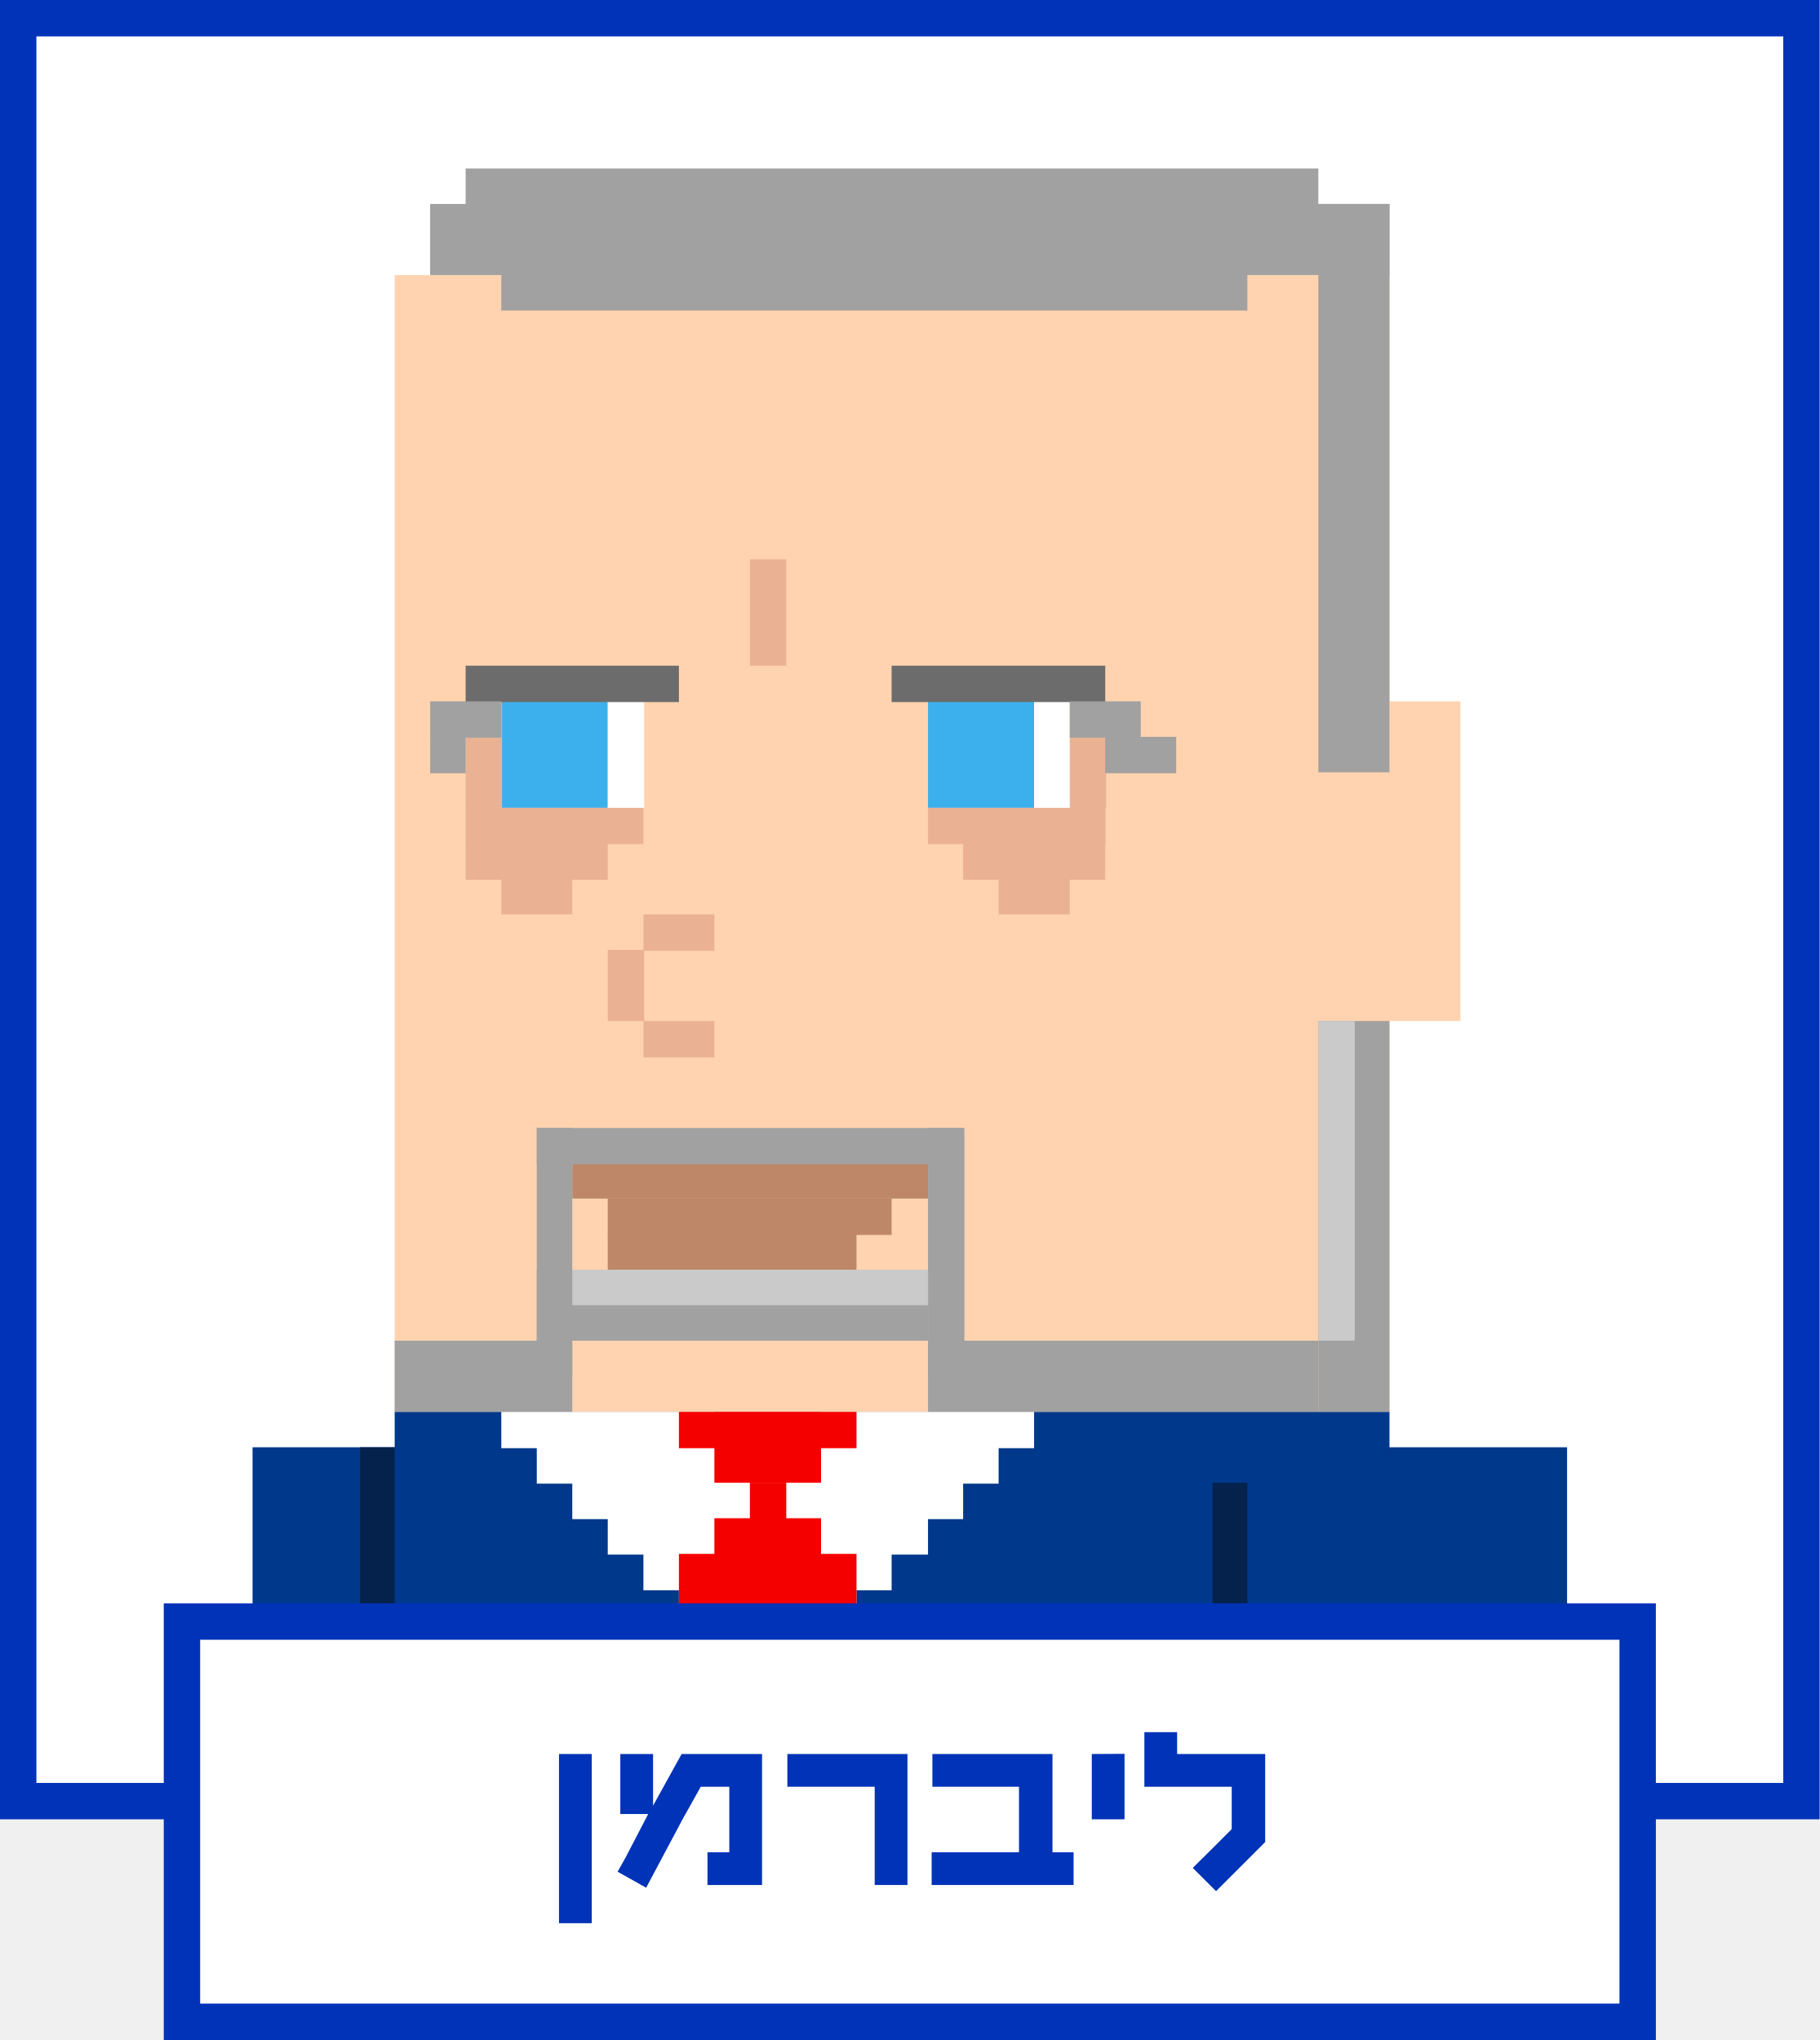
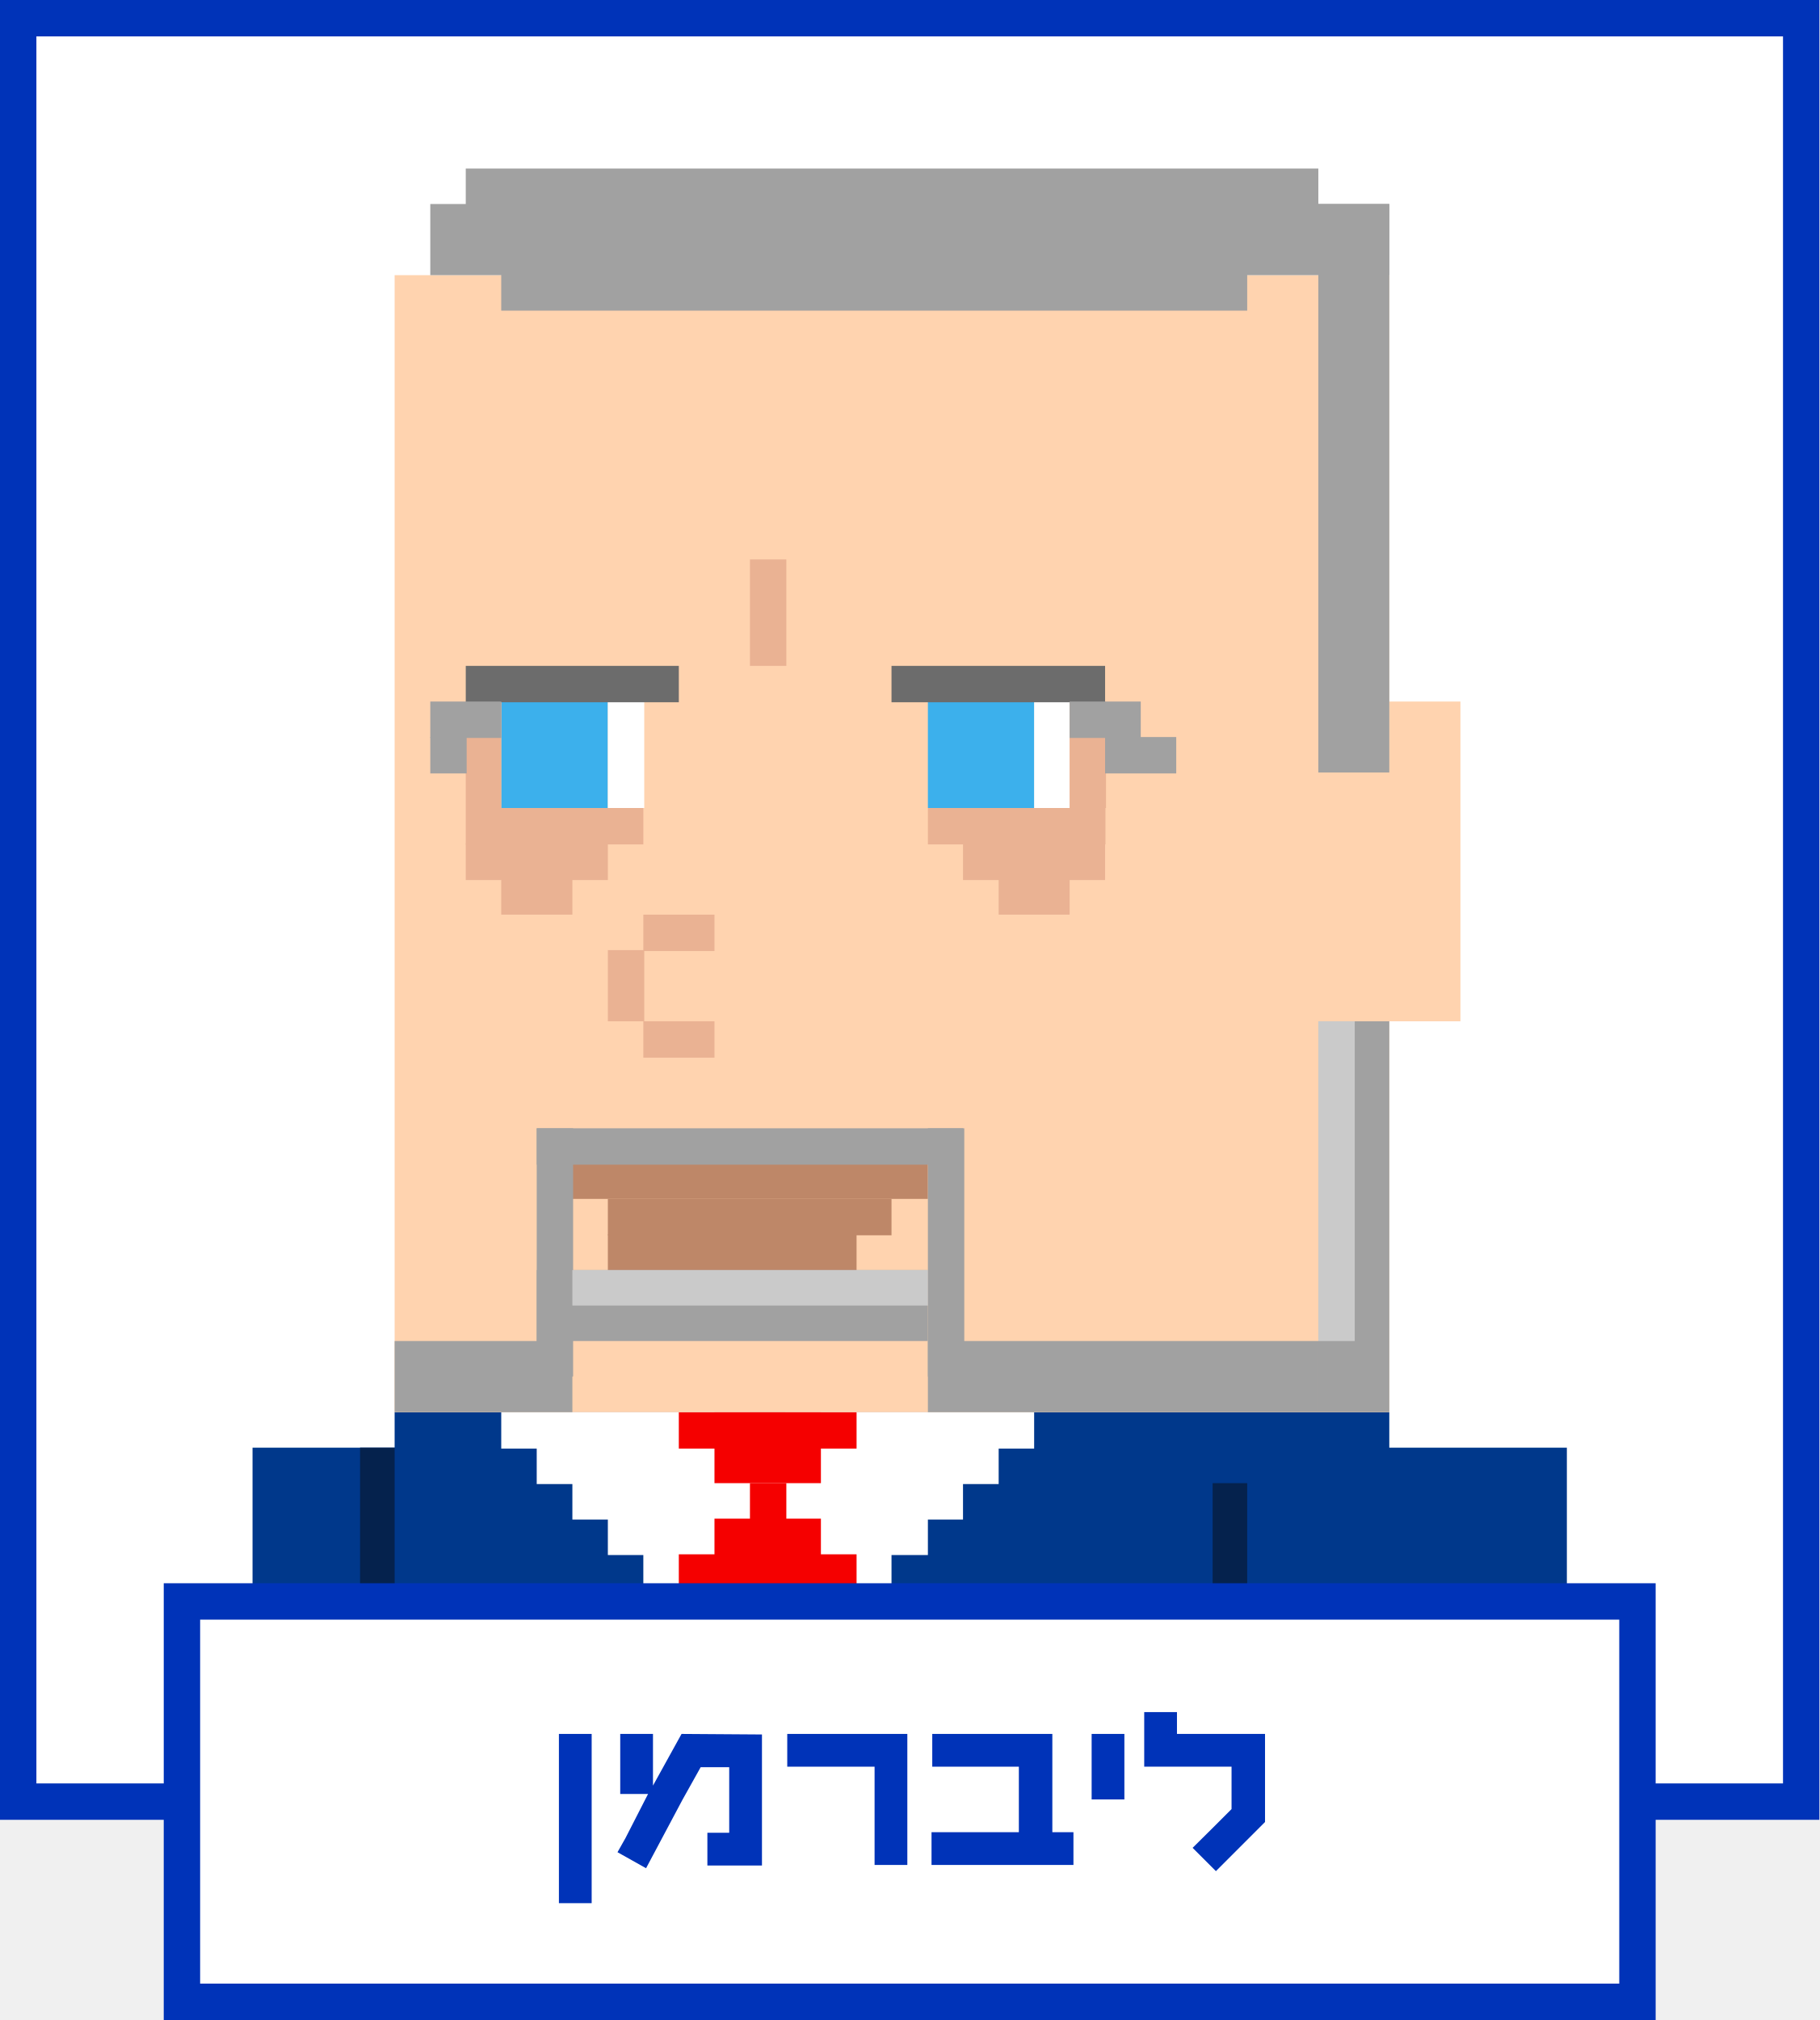
- <svg xmlns="http://www.w3.org/2000/svg" viewBox="0 0 100 112.13">
+ <svg xmlns="http://www.w3.org/2000/svg" viewBox="0 0 100 111">
  <defs>
    <style>.cls-1{fill:#fff;}.cls-2{fill:#0033b8;}.cls-3{fill:#00388b;}.cls-4{fill:#05224d;}.cls-5{fill:#f50000;}.cls-6{fill:#ffd3af;}.cls-7{fill:#eab293;}.cls-8{fill:#3cb0ec;}.cls-9{fill:#6c6c6c;}.cls-10{fill:#a1a1a1;}.cls-11{fill:#be8768;}.cls-12{fill:#cacaca;}</style>
  </defs>
  <g id="Layer_2" data-name="Layer 2">
    <g id="Layer_5" data-name="Layer 5">
      <g id="sqr-c-liberman">
        <rect class="cls-1" width="100" height="100" />
-         <path class="cls-2" d="M98,2V98H2V2H98m2-2H0V100H100V0Z" />
-         <rect class="cls-3" x="13.88" y="79.55" width="17.58" height="31.58" />
-         <rect class="cls-4" x="19.79" y="79.55" width="7.81" height="31.58" />
-         <rect class="cls-3" x="21.69" y="77.6" width="54.67" height="33.53" />
-         <rect class="cls-4" x="41.22" y="77.6" width="1.95" height="33.53" />
-         <path class="cls-1" d="M29.5,79.55H54.88v2H29.5Z" />
-         <path class="cls-1" d="M27.55,77.6H56.83v2H27.55Z" />
-         <path class="cls-1" d="M31.45,81.5H52.93v2H31.45Z" />
-         <path class="cls-1" d="M33.4,83.45H51v2H33.4Z" />
+         <path class="cls-2" d="M0,0V100H100V0ZM98,98H2V2H98Z" />
+         <rect class="cls-3" x="13.88" y="79.55" width="17.58" height="20.45" />
+         <rect class="cls-4" x="19.79" y="79.55" width="7.81" height="20.45" />
+         <rect class="cls-3" x="21.69" y="77.6" width="54.67" height="22.4" />
+         <rect class="cls-4" x="41.22" y="77.6" width="1.95" height="22.4" />
+         <path class="cls-1" d="M29.5,79.55H54.89v2H29.5Z" />
+         <path class="cls-1" d="M27.55,77.6H56.84v2H27.55Z" />
+         <path class="cls-1" d="M31.46,81.5H52.93v2H31.46Z" />
+         <path class="cls-1" d="M33.41,83.45H51v2H33.41Z" />
        <path class="cls-1" d="M35.36,85.41H49v2H35.36Z" />
-         <path class="cls-1" d="M37.31,87.36h9.76v2H37.31Z" />
-         <path class="cls-5" d="M37.31,85.41h9.76v3.9H37.31Z" />
-         <path class="cls-5" d="M39.26,77.6h5.86v3.9H39.26Z" />
-         <path class="cls-5" d="M41.21,81.5h2v2h-2Z" />
-         <path class="cls-5" d="M39.26,83.45h5.86v7.81H39.26Z" />
-         <path class="cls-5" d="M37.31,77.6h9.76v2H37.31Z" />
+         <path class="cls-1" d="M37.31,87.36h9.77v2H37.31Z" />
+         <path class="cls-5" d="M37.31,85.41h9.77v3.9H37.31Z" />
+         <path class="cls-5" d="M39.27,77.6h5.85v3.9H39.27Z" />
+         <path class="cls-5" d="M41.22,81.5h2v2h-2Z" />
+         <path class="cls-5" d="M39.27,83.45h5.85v7.81H39.27Z" />
+         <path class="cls-5" d="M37.31,77.6h9.77v2H37.31Z" />
        <path class="cls-6" d="M21.69,15.12H76.36V77.6H21.69Z" />
-         <path class="cls-6" d="M70.5,38.55h9.76V56.12H70.5Z" />
-         <path class="cls-7" d="M41.21,30.74h2v5.85h-2Z" />
-         <path class="cls-8" d="M51,38.55h5.85V44.4H51Z" />
+         <path class="cls-6" d="M70.51,38.55h9.76V56.12H70.51Z" />
+         <path class="cls-7" d="M41.22,30.74h2v5.85h-2Z" />
+         <path class="cls-8" d="M51,38.55h5.86V44.4H51Z" />
        <path class="cls-7" d="M51,44.4h9.76v2H51Z" />
        <path class="cls-7" d="M52.93,46.36h7.81v2H52.93Z" />
-         <path class="cls-7" d="M54.88,48.31h3.91v1.95H54.88Z" />
-         <path class="cls-1" d="M56.83,38.55h2V44.4h-2Z" />
+         <path class="cls-7" d="M54.89,48.31h3.9v1.95h-3.9Z" />
+         <path class="cls-1" d="M56.84,38.55h1.95V44.4H56.84Z" />
        <path class="cls-7" d="M58.79,38.55h2V44.4h-2Z" />
        <path class="cls-9" d="M49,36.59H60.74v2H49Z" />
-         <path class="cls-10" d="M58.79,38.55h3.9v2h-3.9Z" />
-         <path class="cls-10" d="M60.74,40.5h3.9v2h-3.9Z" />
-         <path class="cls-8" d="M27.55,38.55H33.4V44.4H27.55Z" />
-         <path class="cls-7" d="M25.59,44.4h9.77v2H25.59Z" />
-         <path class="cls-7" d="M25.59,46.36H33.4v2H25.59Z" />
-         <path class="cls-7" d="M27.55,48.31h3.9v1.95h-3.9Z" />
-         <path class="cls-1" d="M33.4,38.55h2V44.4h-2Z" />
-         <path class="cls-7" d="M25.59,38.55h2V44.4h-2Z" />
-         <path class="cls-9" d="M25.59,36.59H37.31v2H25.59Z" />
-         <path class="cls-10" d="M23.64,38.55h3.91v2H23.64Z" />
-         <path class="cls-10" d="M23.64,40.5h1.95v2H23.64Z" />
-         <path class="cls-11" d="M31.45,63.93H51v1.95H31.45Z" />
-         <path class="cls-11" d="M33.4,65.88H49v2H33.4Z" />
-         <path class="cls-11" d="M33.4,67.83H47.07v2H33.4Z" />
-         <path class="cls-7" d="M35.36,50.26h3.9v2h-3.9Z" />
-         <path class="cls-7" d="M35.36,56.12h3.9v2h-3.9Z" />
-         <path class="cls-7" d="M33.4,52.21h2v3.91h-2Z" />
+         <path class="cls-10" d="M58.79,38.55H62.7v2H58.79Z" />
+         <path class="cls-10" d="M60.74,40.5h3.91v2H60.74Z" />
+         <path class="cls-8" d="M27.55,38.55h5.86V44.4H27.55Z" />
+         <path class="cls-7" d="M25.6,44.4h9.76v2H25.6Z" />
+         <path class="cls-7" d="M25.6,46.36h7.81v2H25.6Z" />
+         <path class="cls-7" d="M27.55,48.31h3.91v1.95H27.55Z" />
+         <path class="cls-1" d="M33.41,38.55h2V44.4h-2Z" />
+         <path class="cls-7" d="M25.6,38.55h1.95V44.4H25.6Z" />
+         <path class="cls-9" d="M25.6,36.59H37.31v2H25.6Z" />
+         <path class="cls-10" d="M23.65,38.55h3.9v2h-3.9Z" />
+         <path class="cls-10" d="M23.65,40.5h2v2h-2Z" />
+         <path class="cls-11" d="M31.46,63.93H51v1.95H31.46Z" />
+         <path class="cls-11" d="M33.41,65.88H49v2H33.41Z" />
+         <path class="cls-11" d="M33.41,67.83H47.08v2H33.41Z" />
+         <path class="cls-7" d="M35.36,50.26h3.91v2H35.36Z" />
+         <path class="cls-7" d="M35.36,56.12h3.91v2H35.36Z" />
+         <path class="cls-7" d="M33.41,52.21h2v3.91h-2Z" />
        <path class="cls-10" d="M51,62h2V75.64H51Z" />
-         <path class="cls-10" d="M29.5,62h1.95V75.64H29.5Z" />
+         <path class="cls-10" d="M29.5,62h2V75.64h-2Z" />
        <path class="cls-10" d="M29.5,69.79H51v3.9H29.5Z" />
        <path class="cls-10" d="M29.5,62H52.93v2H29.5Z" />
-         <path class="cls-10" d="M72.45,56.12h3.91V77.6H72.45Z" />
-         <path class="cls-10" d="M51,73.69H72.45V77.6H51Z" />
-         <path class="cls-10" d="M21.69,73.69h9.76V77.6H21.69Z" />
-         <path class="cls-12" d="M31.45,69.79H51v1.95H31.45Z" />
-         <path class="cls-12" d="M72.45,56.12h2V73.69h-2Z" />
-         <path class="cls-10" d="M23.64,11.21H76.36v3.91H23.64Z" />
-         <path class="cls-10" d="M25.59,9.26H72.45v3.91H25.59Z" />
+         <path class="cls-10" d="M72.46,56.12h3.9V77.6h-3.9Z" />
+         <path class="cls-10" d="M51,73.69H72.46V77.6H51Z" />
+         <path class="cls-10" d="M21.69,73.69h9.77V77.6H21.69Z" />
+         <path class="cls-12" d="M31.46,69.79H51v1.95H31.46Z" />
+         <path class="cls-12" d="M72.46,56.12h2V73.69h-2Z" />
+         <path class="cls-10" d="M23.65,11.21H76.36v3.91H23.65Z" />
+         <path class="cls-10" d="M25.6,9.26H72.46v3.91H25.6Z" />
        <path class="cls-10" d="M27.55,13.17h41v3.9h-41Z" />
-         <path class="cls-10" d="M72.45,11.21h3.91V42.45H72.45Z" />
-         <polygon class="cls-4" points="82 86.14 82 111.13 66.64 111.13 66.64 81.5 80.47 81.5 80.47 86.14 82 86.14" />
-         <rect class="cls-3" x="68.55" y="79.55" width="17.57" height="31.58" />
-         <rect class="cls-1" x="10" y="89.13" width="80" height="22" />
-         <path class="cls-2" d="M91,112.13H9v-24H91Zm-80-2H89v-20H11Z" />
-         <path class="cls-2" d="M30.72,96.41v9.3h1.8v-9.3Z" />
-         <path class="cls-2" d="M37.46,96.41l-1.57,2.84V96.41h-1.8v3.3h1.53l-.15.29-1.09,2.1-.44.78,1.57.88,2-3.76,1-1.79h1.57v3.6h-1.2v1.8h3v-7.2Z" />
-         <path class="cls-2" d="M43.27,96.41v1.8h4.8v5.4h1.8v-7.2Z" />
-         <path class="cls-2" d="M57.84,101.81v-5.4h-6.6v1.8H56v3.6h-4.8v1.8H59v-1.8Z" />
-         <path class="cls-2" d="M60,96.41V100h1.8v-3.6Z" />
-         <path class="cls-2" d="M64.69,96.41v-1.2h-1.8v3h4.8v2.33l-1,1-1.14,1.13,1.14,1.14.14.14,2.7-2.7V96.41Z" />
+         <path class="cls-10" d="M72.46,11.21h3.9V42.45h-3.9Z" />
+         <polygon class="cls-4" points="82.01 86.14 82.01 100 66.65 100 66.65 81.5 80.47 81.5 80.47 86.14 82.01 86.14" />
+         <rect class="cls-3" x="68.55" y="79.55" width="17.57" height="20.45" />
+         <rect class="cls-1" x="10" y="88" width="80" height="22" />
+         <path class="cls-2" d="M91,111H9V87H91Zm-80-2H89V89H11Z" />
+         <path class="cls-2" d="M30.72,95.28v9.3h1.8v-9.3Z" />
+         <path class="cls-2" d="M37.46,95.28l-1.57,2.84V95.28h-1.8v3.3h1.53l-.15.29L34.38,101l-.44.78,1.57.88,2-3.76,1-1.79h1.57v3.6h-1.2v1.8h3v-7.2Z" />
+         <path class="cls-2" d="M43.27,95.28v1.8h4.8v5.4h1.8v-7.2Z" />
+         <path class="cls-2" d="M57.84,100.68v-5.4h-6.6v1.8H56v3.6h-4.8v1.8H59v-1.8Z" />
+         <path class="cls-2" d="M60,95.28v3.6h1.8v-3.6Z" />
+         <path class="cls-2" d="M64.69,95.28v-1.2h-1.8v3h4.8v2.33l-1,1-1.14,1.13,1.14,1.14.14.14,2.7-2.7V95.28Z" />
      </g>
    </g>
  </g>
</svg>
